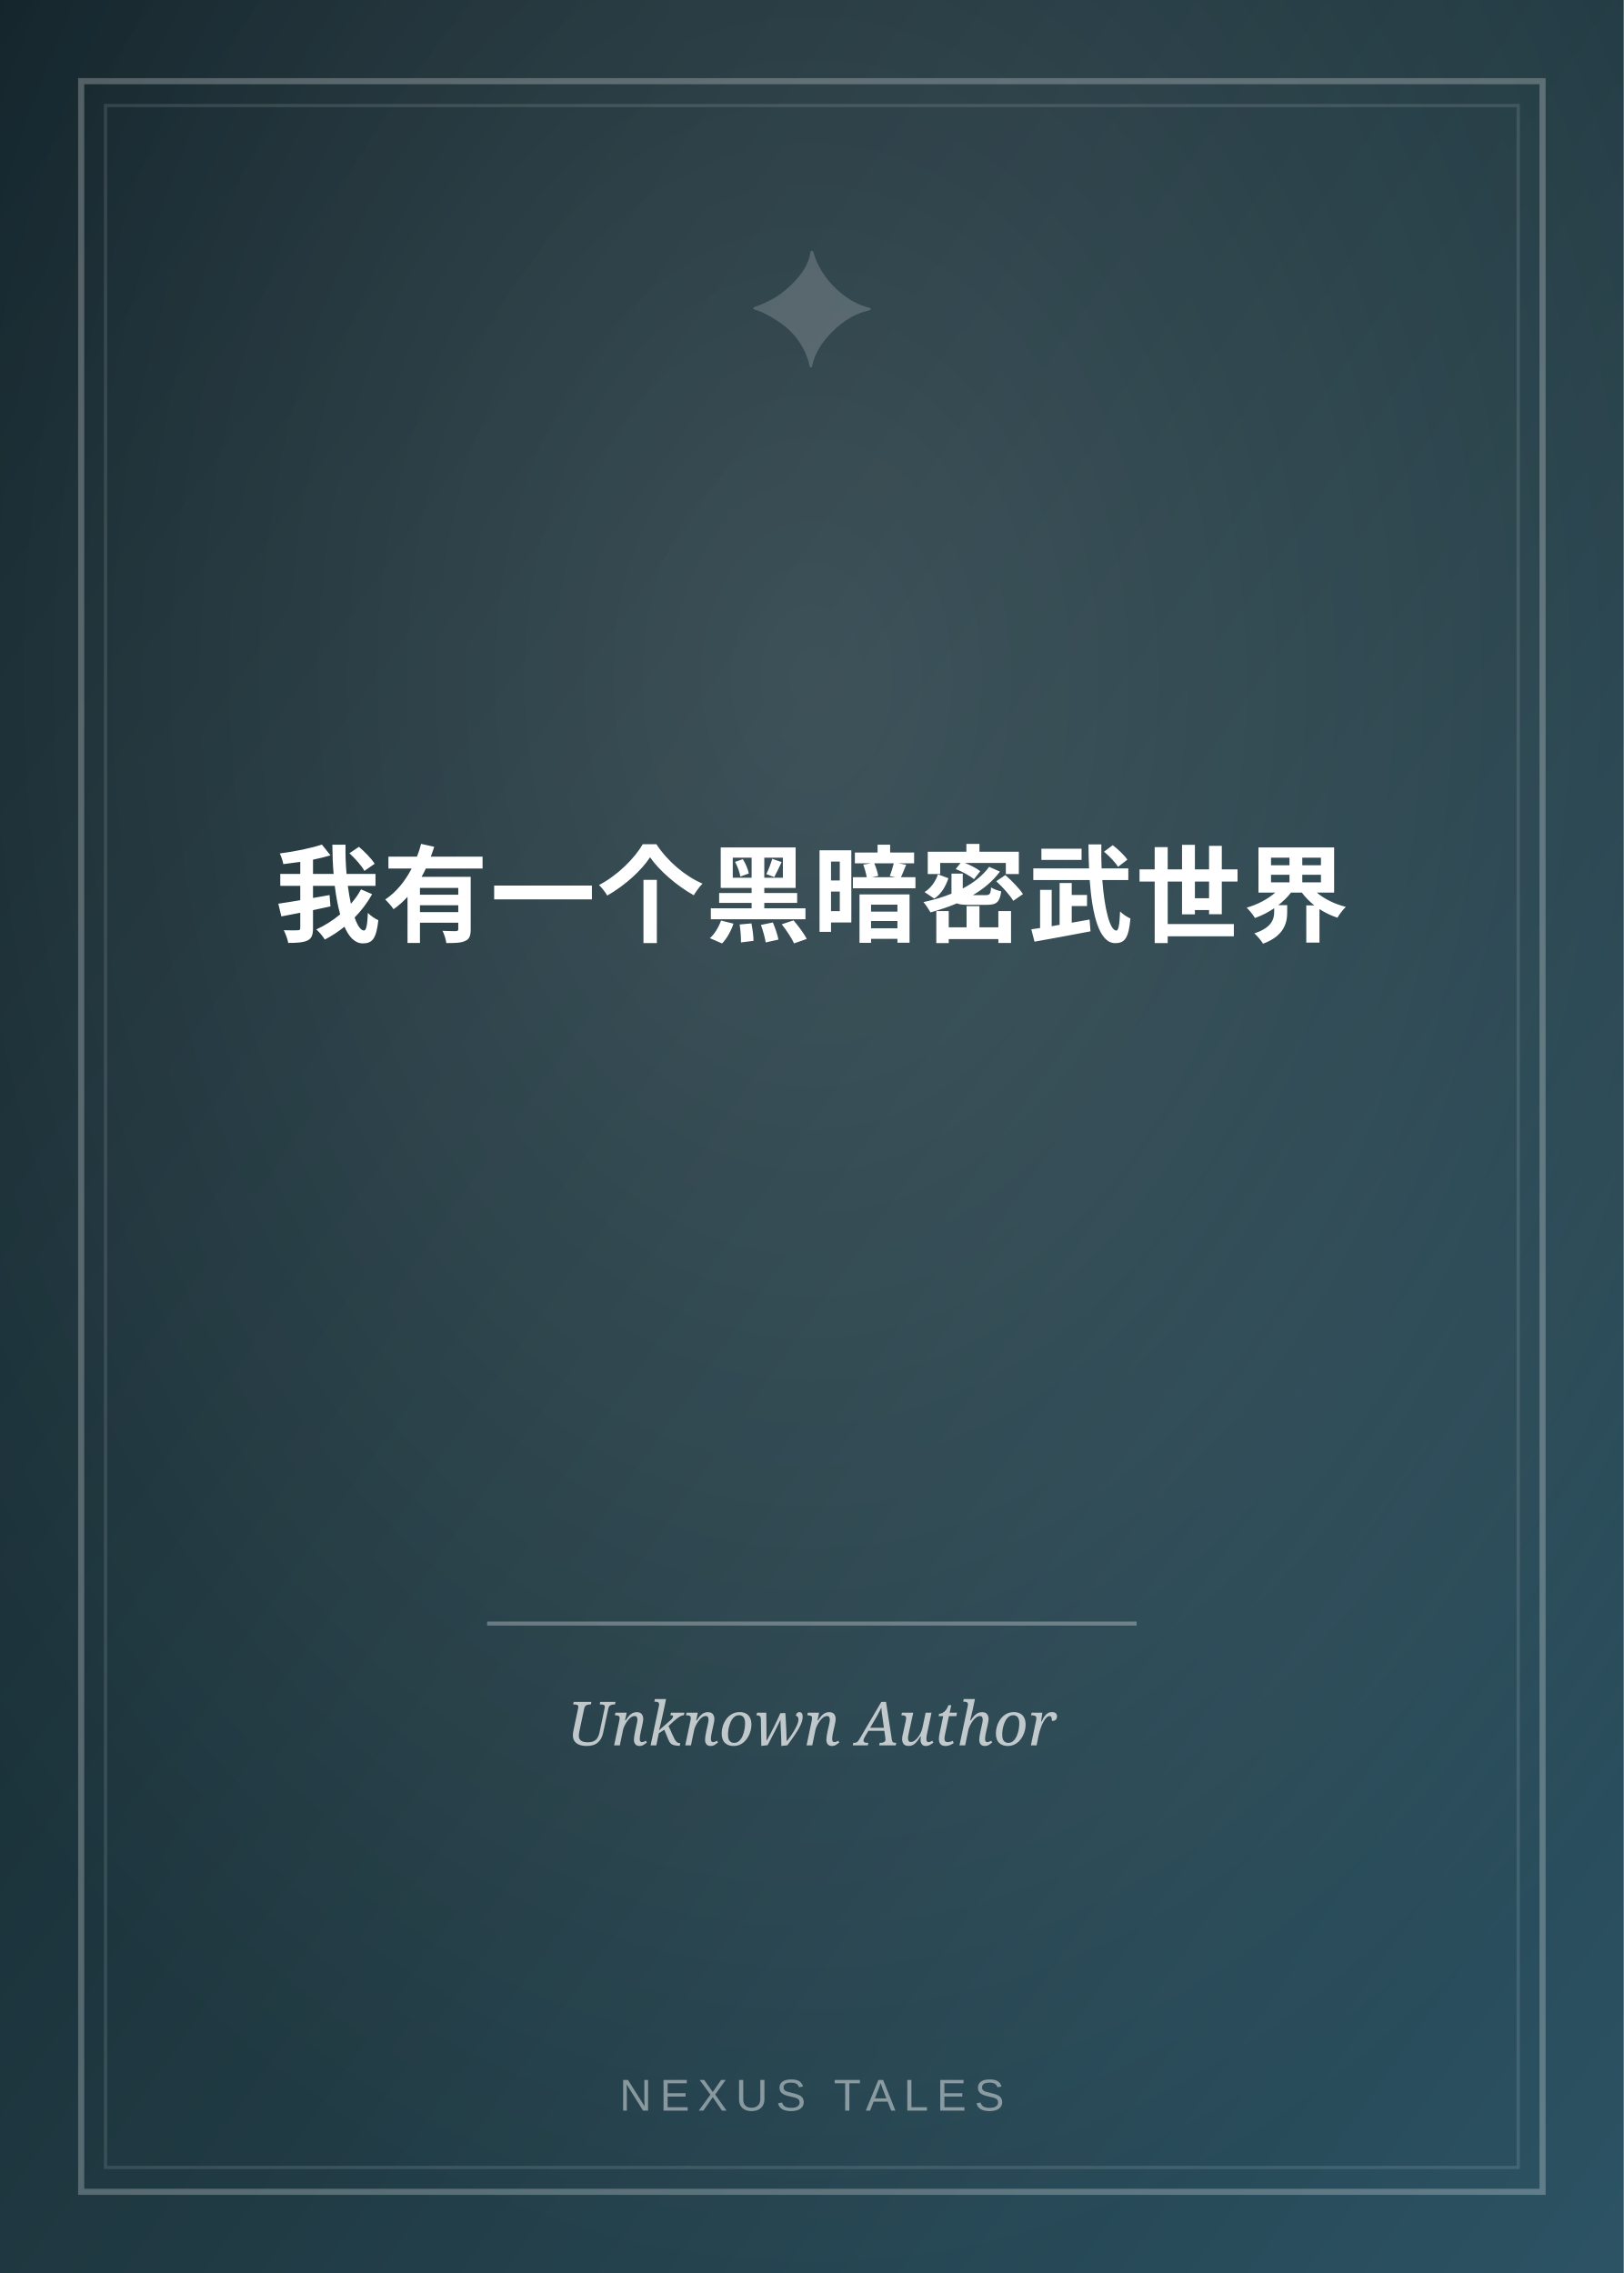
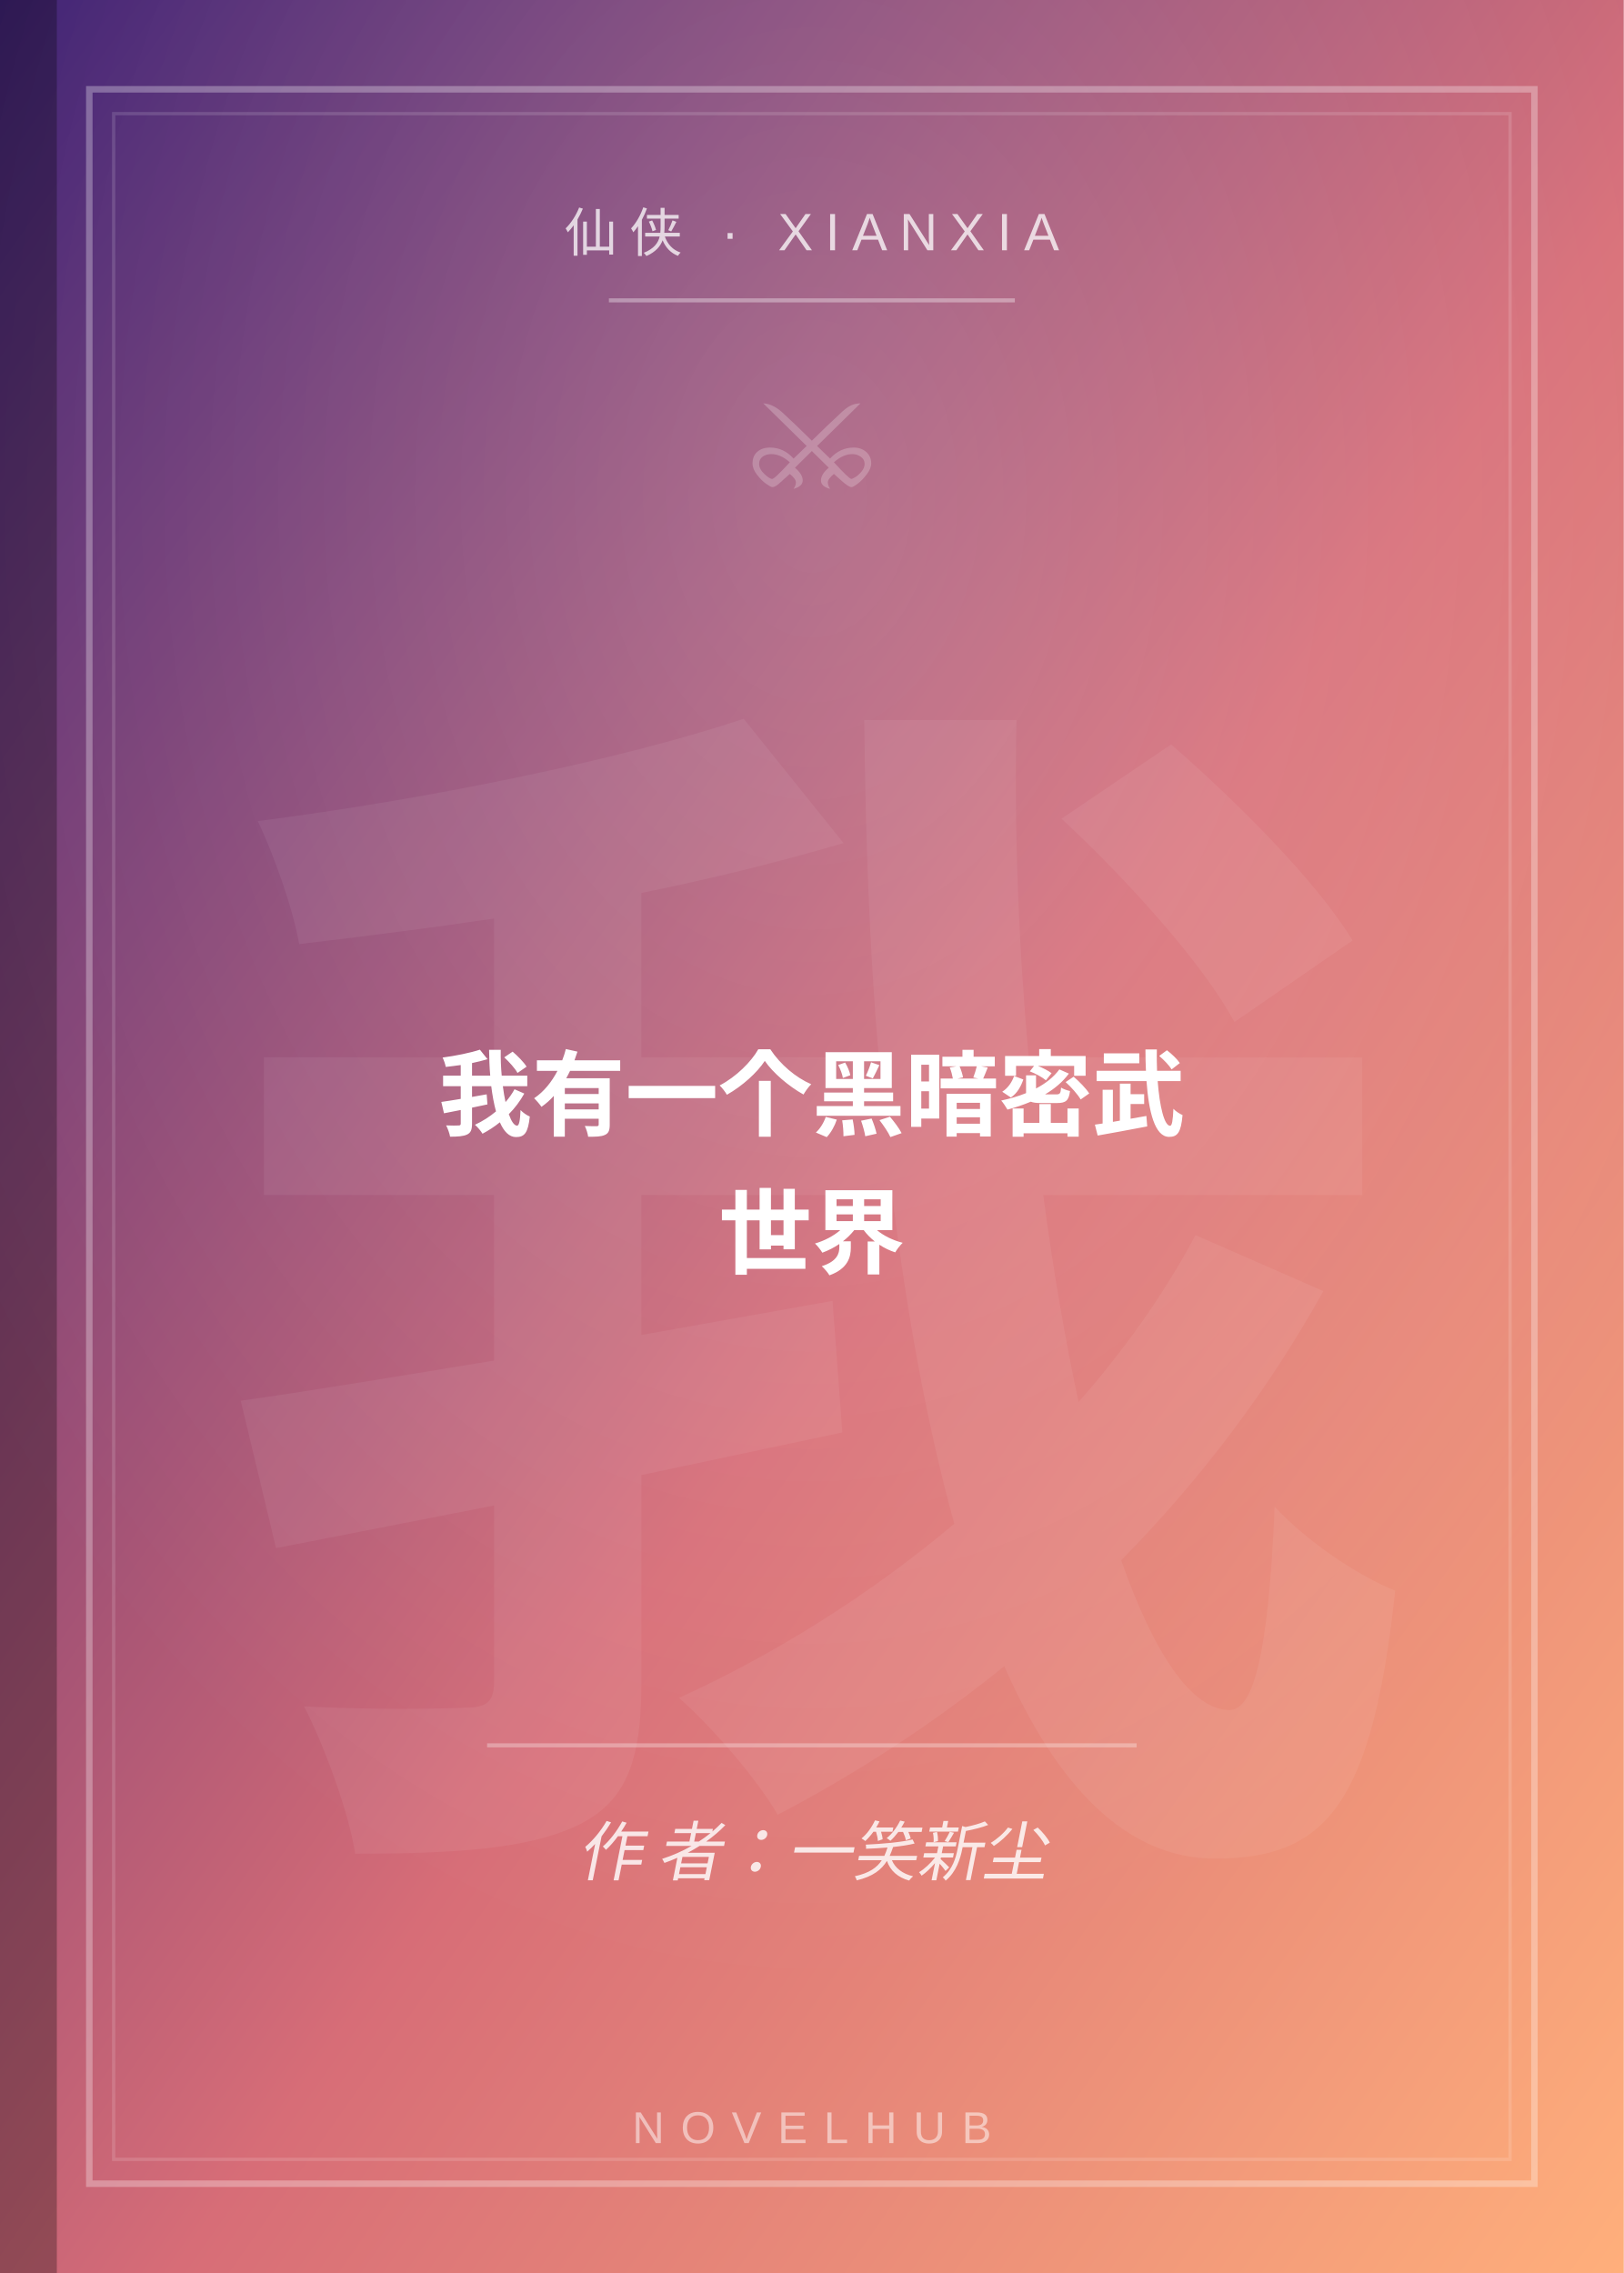
<svg xmlns="http://www.w3.org/2000/svg" width="400" height="560" viewBox="0 0 400 560">
  <defs>
    <linearGradient id="bg" x1="0%" y1="0%" x2="100%" y2="100%">
-       <stop offset="0%" style="stop-color:#0f2027" />
-       <stop offset="55%" style="stop-color:#203a43" />
-       <stop offset="100%" style="stop-color:#2c5364" />
+       <stop offset="0%" style="stop-color:#3a1c71" />
+       <stop offset="55%" style="stop-color:#d76d77" />
+       <stop offset="100%" style="stop-color:#ffaf7b" />
    </linearGradient>
-     <radialGradient id="glow" cx="50%" cy="30%" r="70%">
-       <stop offset="0%" style="stop-color:rgba(255,255,255,0.15)" />
+     <radialGradient id="glow" cx="50%" cy="22%" r="65%">
+       <stop offset="0%" style="stop-color:rgba(255,255,255,0.18)" />
      <stop offset="100%" style="stop-color:rgba(255,255,255,0)" />
    </radialGradient>
  </defs>
  <rect width="400" height="560" fill="url(#bg)" />
  <rect width="400" height="560" fill="url(#glow)" />
-   <rect x="20" y="20" width="360" height="520" fill="none" stroke="rgba(255,255,255,0.25)" stroke-width="1.5" />
-   <rect x="26" y="26" width="348" height="508" fill="none" stroke="rgba(255,255,255,0.12)" stroke-width="0.8" />
-   <text x="200" y="90" text-anchor="middle" font-size="40" fill="rgba(255,255,255,0.18)">✦</text>
-   <text x="200" y="230" text-anchor="middle" font-family="Georgia, serif" font-size="26" fill="#ffffff" font-weight="bold" letter-spacing="0.5">我有一个黑暗密武世界</text>
-   <line x1="120" y1="400" x2="280" y2="400" stroke="rgba(255,255,255,0.3)" stroke-width="1" />
-   <text x="200" y="430" text-anchor="middle" font-family="Georgia, serif" font-size="15" fill="rgba(255,255,255,0.7)" font-style="italic">Unknown Author</text>
-   <text x="200" y="520" text-anchor="middle" font-family="Arial, sans-serif" font-size="11" fill="rgba(255,255,255,0.45)" letter-spacing="2">NEXUS TALES</text>
+   <rect x="0" y="0" width="14" height="560" fill="rgba(0,0,0,0.28)" />
+   <text x="200" y="430" text-anchor="middle" font-size="300" fill="rgba(255,255,255,0.06)" font-family="serif" font-weight="bold">我</text>
+   <rect x="22" y="22" width="356" height="516" fill="none" stroke="rgba(255,255,255,0.30)" stroke-width="1.6" />
+   <rect x="28" y="28" width="344" height="504" fill="none" stroke="rgba(255,255,255,0.14)" stroke-width="0.8" />
+   <text x="200" y="62" text-anchor="middle" font-family="Arial,sans-serif" font-size="13" fill="rgba(255,255,255,0.75)" letter-spacing="3">仙侠 · XIANXIA</text>
+   <line x1="150" y1="74" x2="250" y2="74" stroke="rgba(255,255,255,0.35)" stroke-width="1" />
+   <text x="200" y="118" text-anchor="middle" font-size="30" fill="rgba(255,255,255,0.22)">⚔</text>
+   <text x="200" y="278" text-anchor="middle" font-family="'PingFang SC','Microsoft YaHei',Georgia,serif" font-size="23" fill="#ffffff" font-weight="bold" style="text-shadow:0 2px 6px rgba(0,0,0,0.45)">我有一个黑暗密武</text>
+   <text x="200" y="312" text-anchor="middle" font-family="'PingFang SC','Microsoft YaHei',Georgia,serif" font-size="23" fill="#ffffff" font-weight="bold" style="text-shadow:0 2px 6px rgba(0,0,0,0.45)">世界</text>
+   <line x1="120" y1="430" x2="280" y2="430" stroke="rgba(255,255,255,0.30)" stroke-width="1" />
+   <text x="200" y="462" text-anchor="middle" font-family="'PingFang SC','Microsoft YaHei',Georgia,serif" font-size="16" fill="rgba(255,255,255,0.82)" font-style="italic">作 者：一笑新尘</text>
+   <text x="200" y="528" text-anchor="middle" font-family="Arial,sans-serif" font-size="11" fill="rgba(255,255,255,0.5)" letter-spacing="4">NOVELHUB</text>
</svg>
